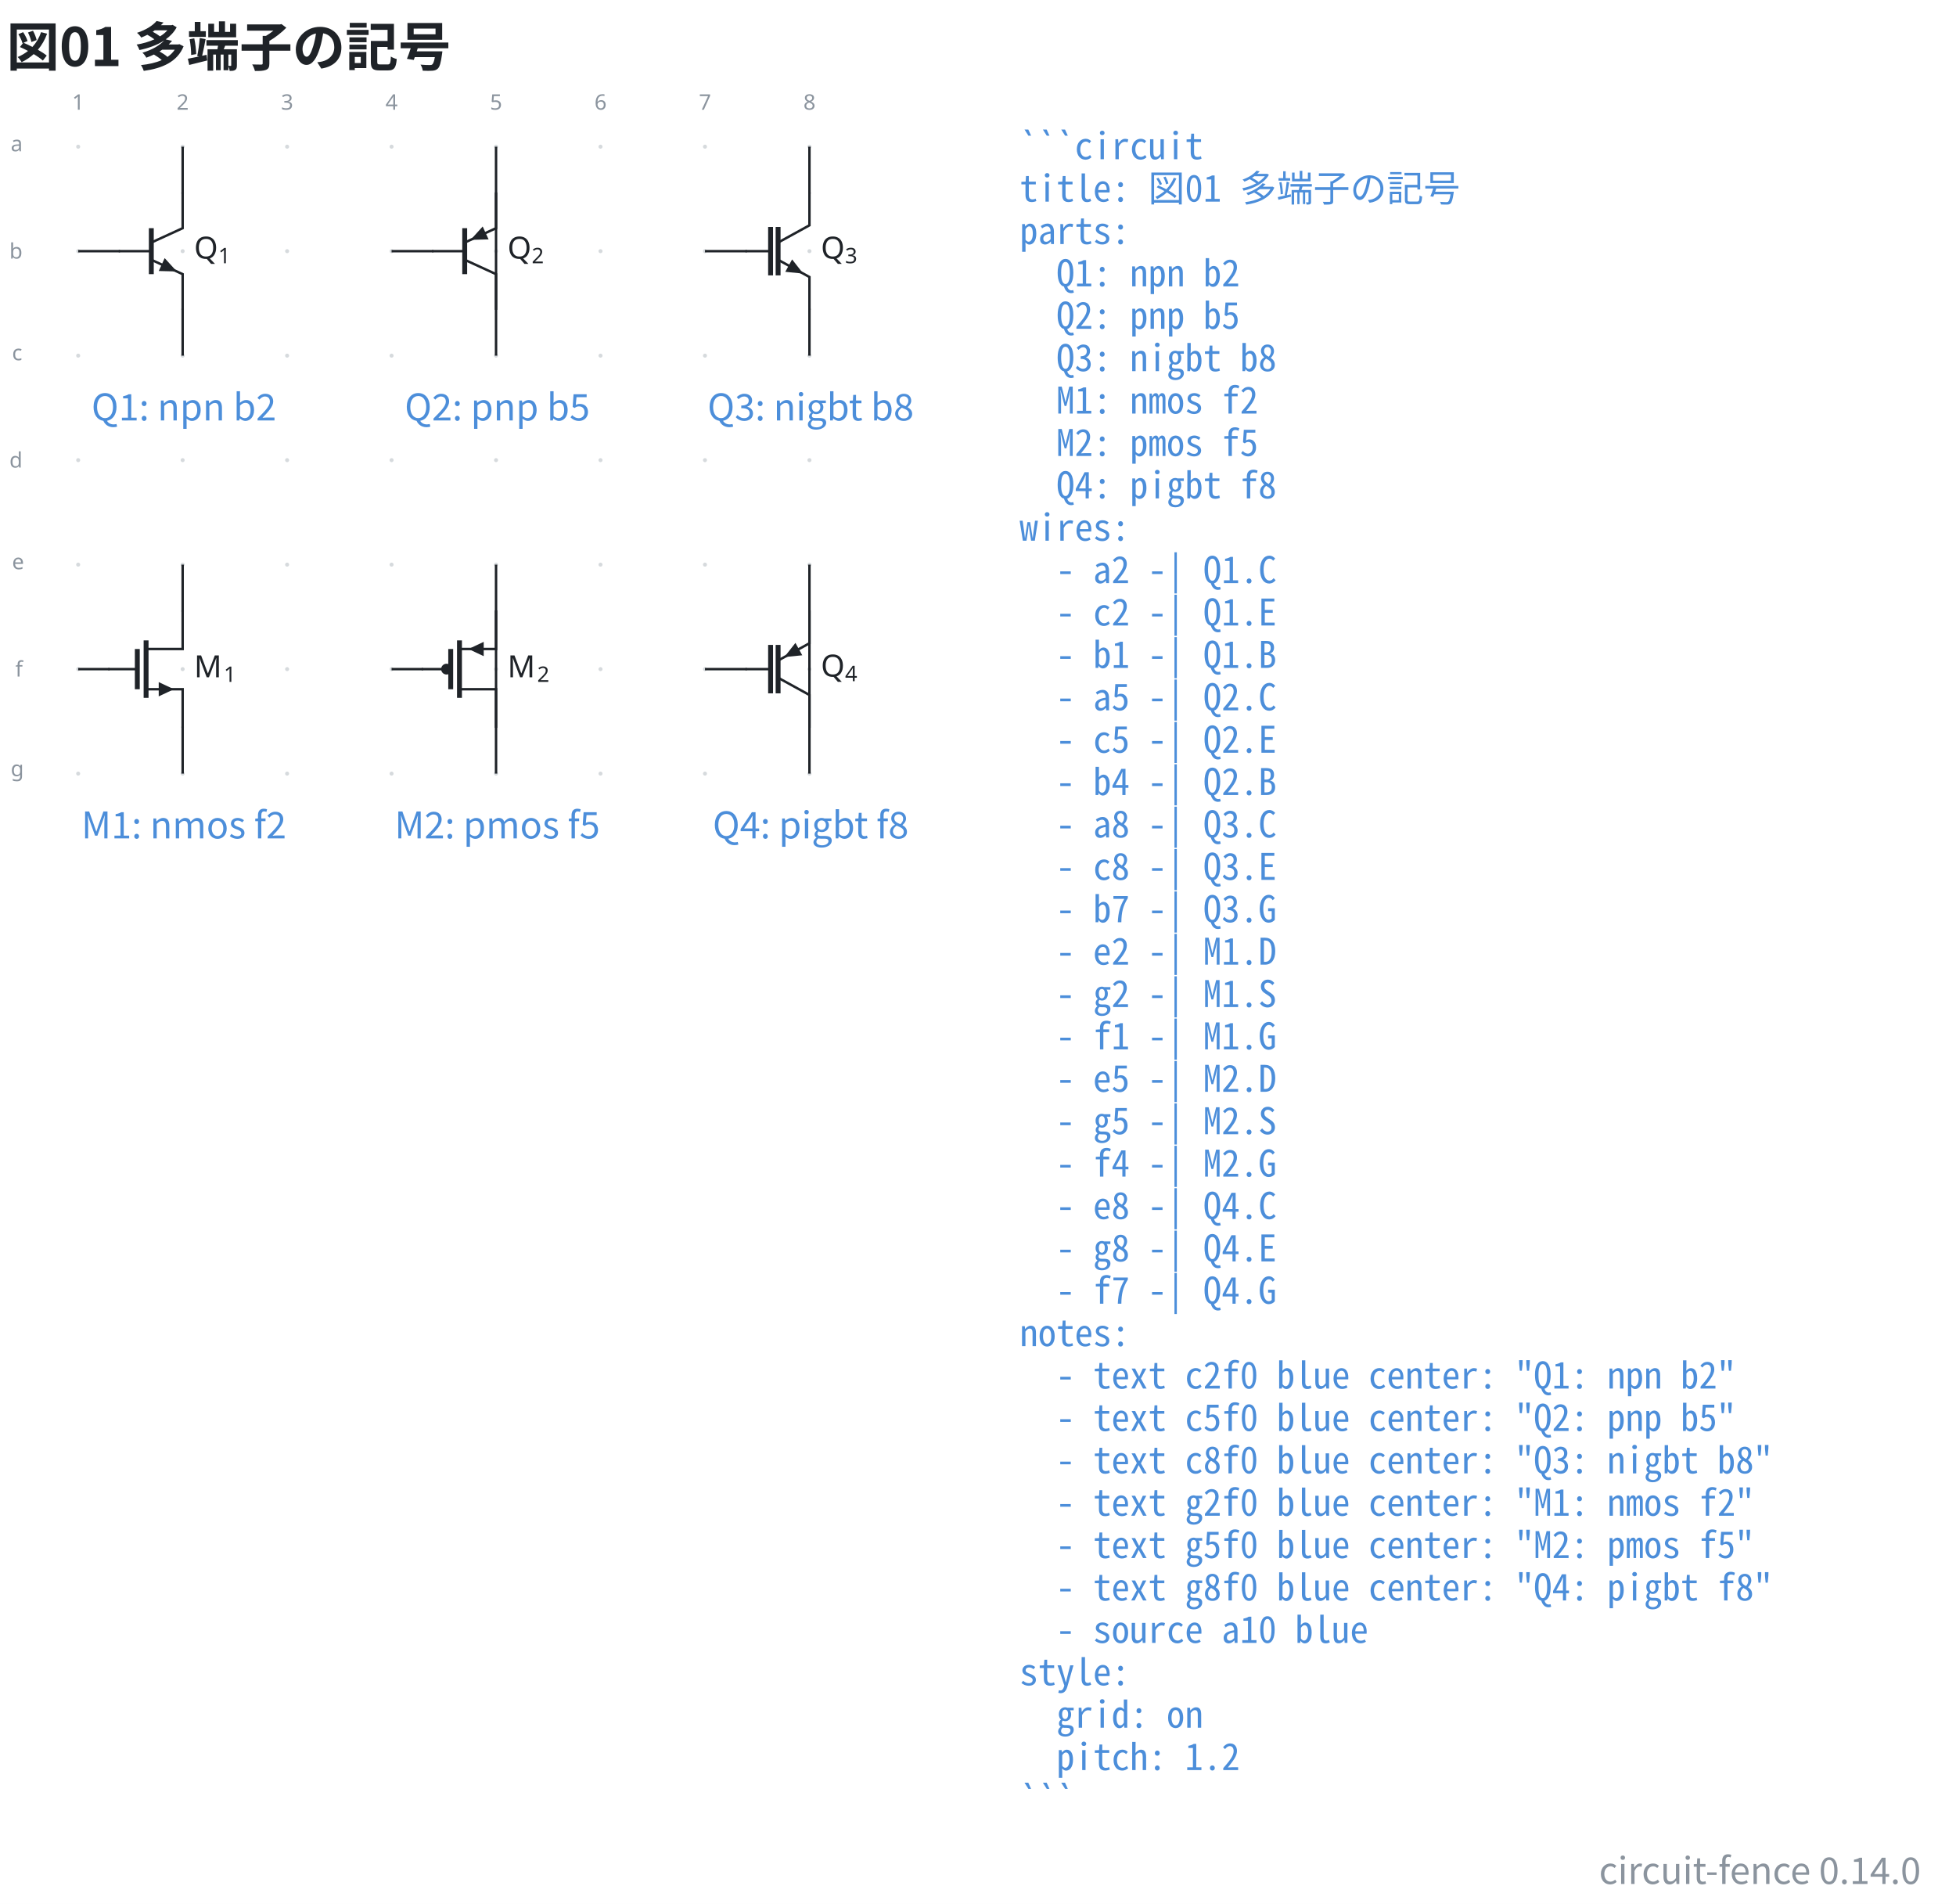
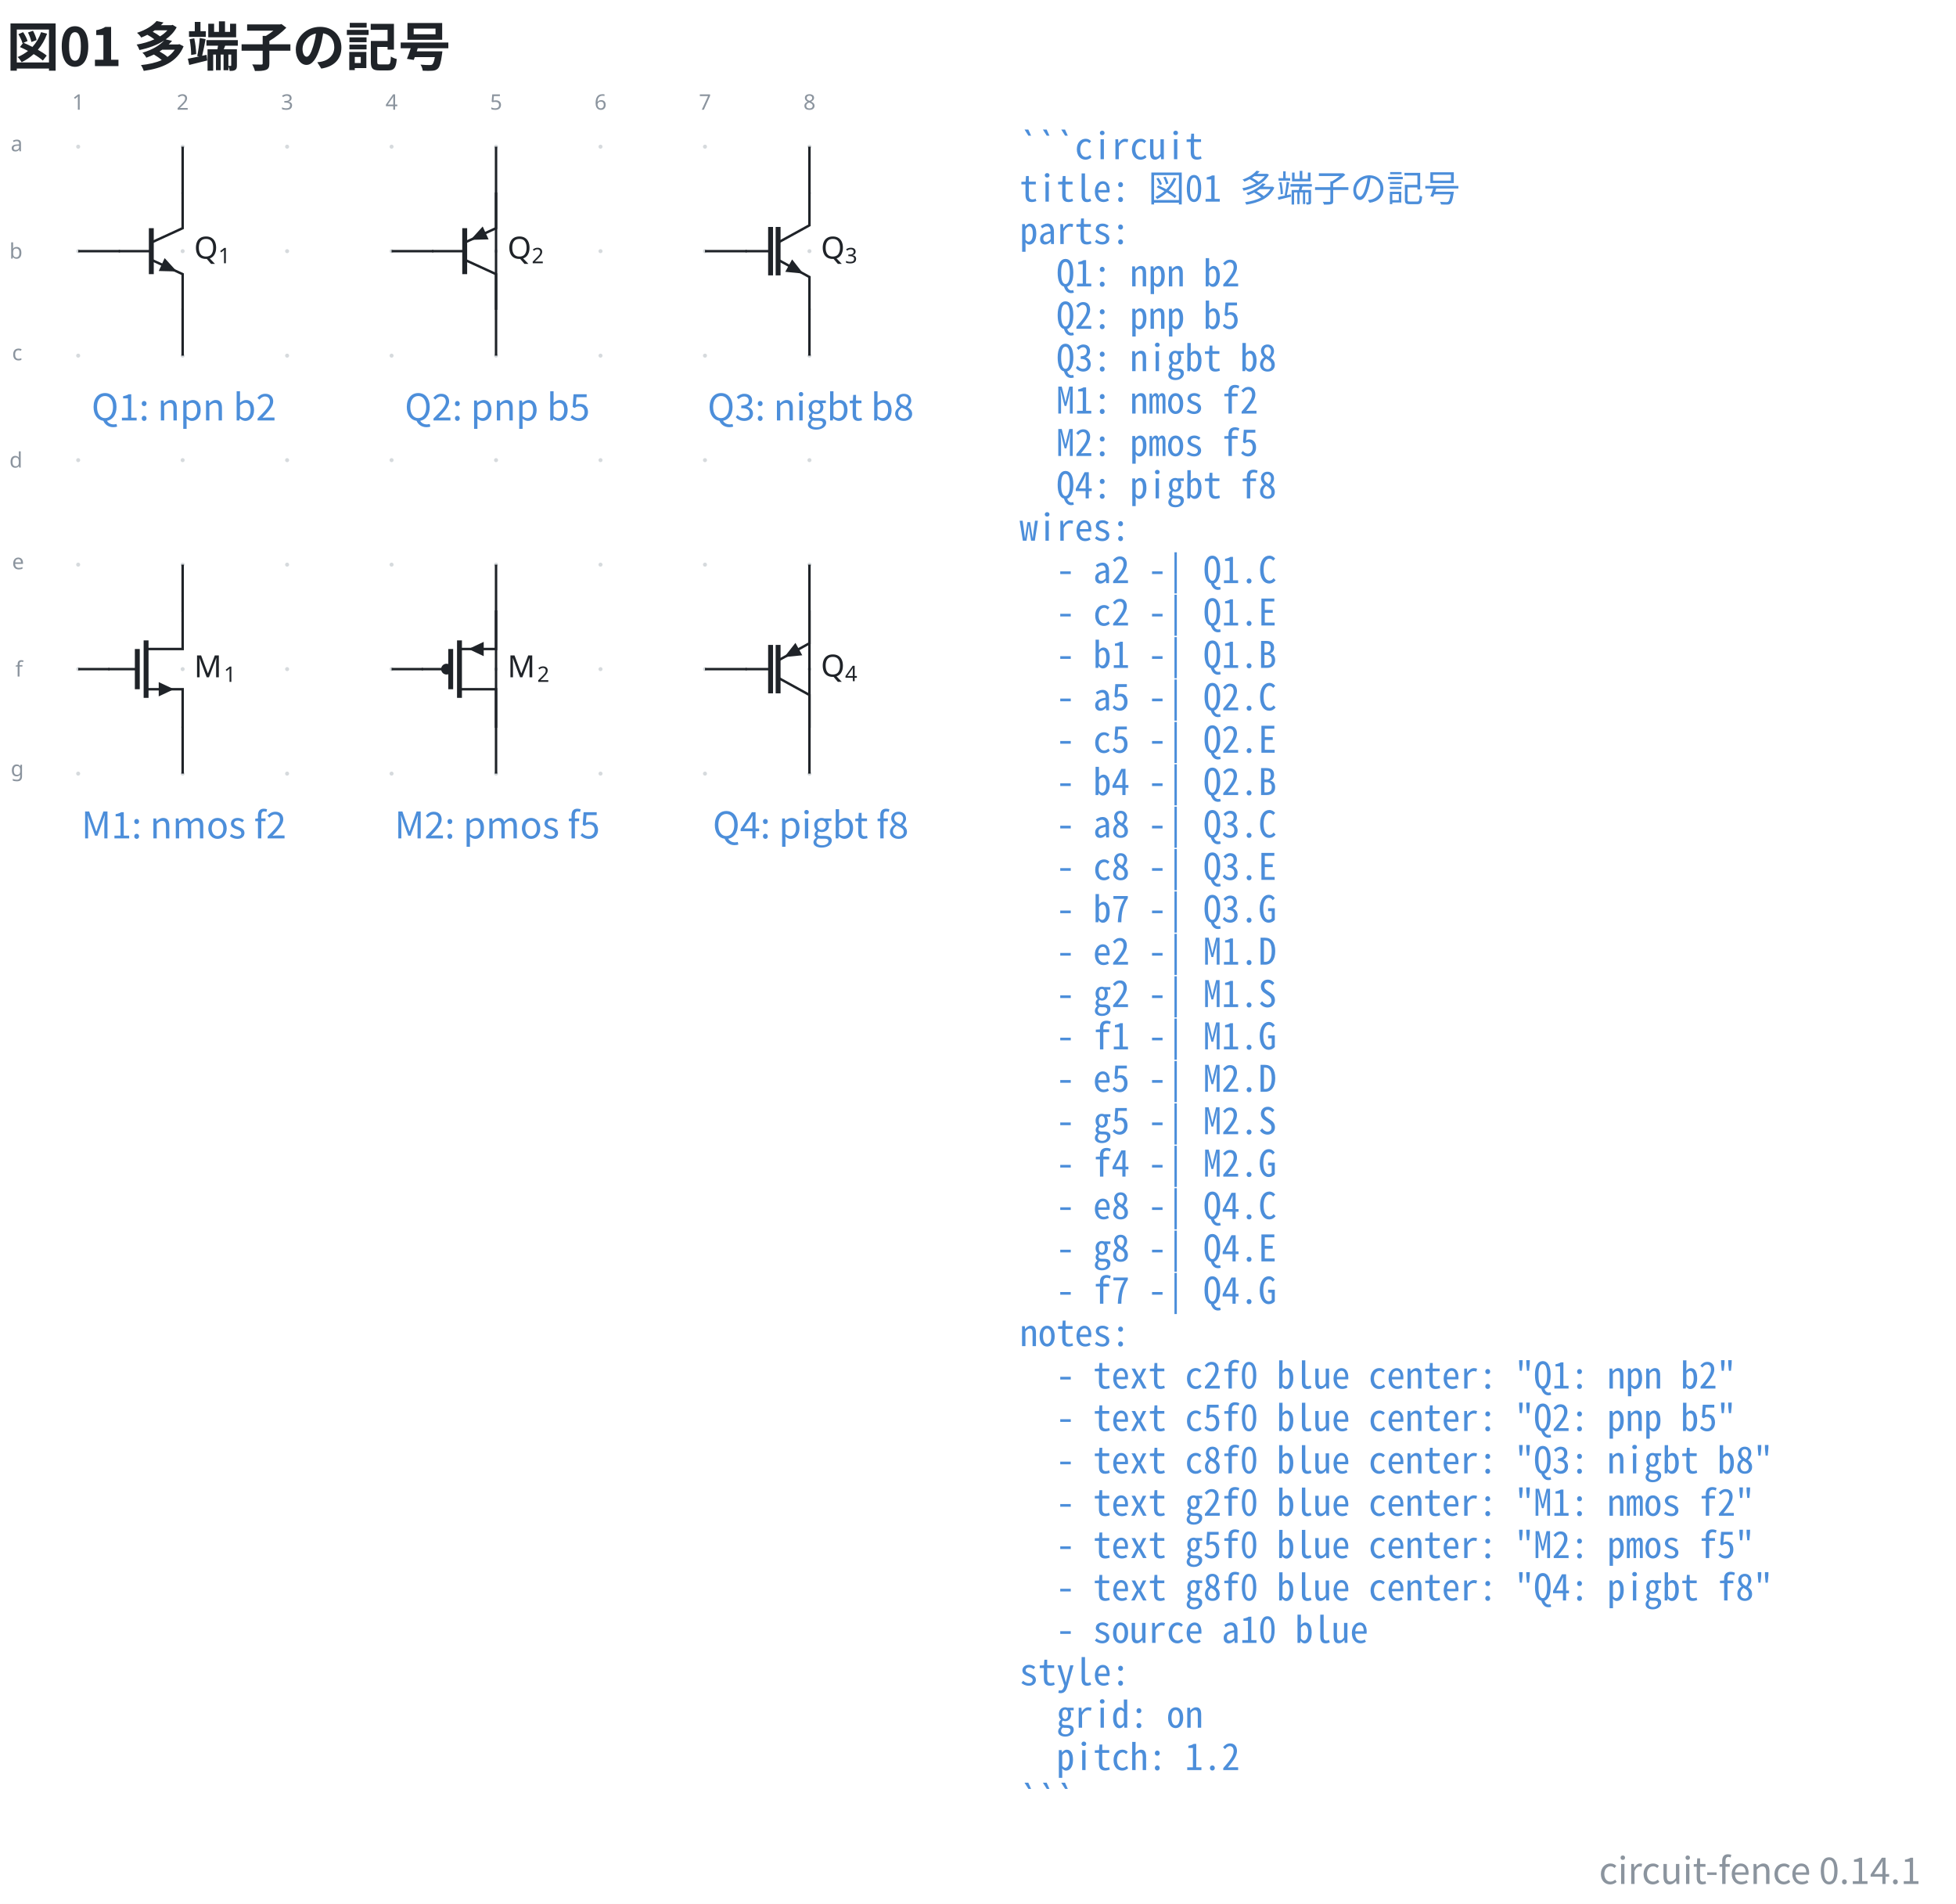
- <svg xmlns="http://www.w3.org/2000/svg" data-figure-paper="#ffffff" data-circuit-fence="0.14.0" fill="#1f2328" width="852.39" height="829.53" viewBox="-72 -72 639.292 622.147">
+ <svg xmlns="http://www.w3.org/2000/svg" data-figure-paper="#ffffff" data-circuit-fence="0.14.1" fill="#1f2328" width="852.39" height="829.53" viewBox="-72 -72 639.292 622.147">
  <rect x="-72" y="-72" width="639.292" height="622.147" fill="#ffffff" />
  <g stroke="#1f2328" stroke-miterlimit="10" stroke-width=".8">
    <path fill="#8b949e" fill-opacity=".35" stroke="none" stroke-opacity=".35" d="M-45.787-24.071a.66.66 0 1 0-1.32 0 .66.66 0 0 0 1.32 0M-45.787 10.072a.66.66 0 1 0-1.32 0 .66.66 0 0 0 1.32 0M-45.787 44.215a.66.66 0 1 0-1.32 0 .66.66 0 0 0 1.32 0M-45.787 78.359a.66.66 0 1 0-1.32 0 .66.66 0 0 0 1.32 0M-45.787 112.502a.66.66 0 1 0-1.32 0 .66.66 0 0 0 1.32 0M-45.787 146.645a.66.66 0 1 0-1.32 0 .66.66 0 0 0 1.32 0M-45.787 180.788a.66.66 0 1 0-1.32 0 .66.66 0 0 0 1.32 0M-11.644-24.071a.66.66 0 1 0-1.32 0 .66.66 0 0 0 1.32 0M-11.644 10.072a.66.66 0 1 0-1.32 0 .66.66 0 0 0 1.32 0M-11.644 44.215a.66.66 0 1 0-1.32 0 .66.66 0 0 0 1.32 0M-11.644 78.359a.66.66 0 1 0-1.32 0 .66.66 0 0 0 1.32 0M-11.644 112.502a.66.66 0 1 0-1.32 0 .66.66 0 0 0 1.32 0M-11.644 146.645a.66.66 0 1 0-1.32 0 .66.66 0 0 0 1.32 0M-11.644 180.788a.66.66 0 1 0-1.32 0 .66.66 0 0 0 1.32 0M22.5-24.071a.66.66 0 1 0-1.32 0 .66.66 0 0 0 1.32 0M22.5 10.072a.66.66 0 1 0-1.32 0 .66.66 0 0 0 1.32 0M22.5 44.215a.66.66 0 1 0-1.32 0 .66.66 0 0 0 1.32 0M22.5 78.359a.66.66 0 1 0-1.32 0 .66.66 0 0 0 1.32 0M22.5 112.502a.66.66 0 1 0-1.32 0 .66.66 0 0 0 1.32 0M22.5 146.645a.66.66 0 1 0-1.32 0 .66.66 0 0 0 1.32 0M22.5 180.788a.66.66 0 1 0-1.32 0 .66.66 0 0 0 1.32 0M56.643-24.071a.66.66 0 1 0-1.32 0 .66.66 0 0 0 1.32 0M56.643 10.072a.66.66 0 1 0-1.32 0 .66.66 0 0 0 1.32 0M56.643 44.215a.66.66 0 1 0-1.32 0 .66.66 0 0 0 1.32 0M56.643 78.359a.66.66 0 1 0-1.32 0 .66.66 0 0 0 1.32 0M56.643 112.502a.66.66 0 1 0-1.32 0 .66.66 0 0 0 1.32 0M56.643 146.645a.66.66 0 1 0-1.32 0 .66.66 0 0 0 1.32 0M56.643 180.788a.66.66 0 1 0-1.32 0 .66.66 0 0 0 1.32 0M90.786-24.071a.66.66 0 1 0-1.32 0 .66.66 0 0 0 1.32 0M90.786 10.072a.66.66 0 1 0-1.32 0 .66.66 0 0 0 1.32 0M90.786 44.215a.66.66 0 1 0-1.32 0 .66.66 0 0 0 1.32 0M90.786 78.359a.66.66 0 1 0-1.32 0 .66.66 0 0 0 1.32 0M90.786 112.502a.66.66 0 1 0-1.32 0 .66.66 0 0 0 1.32 0M90.786 146.645a.66.66 0 1 0-1.32 0 .66.66 0 0 0 1.32 0M90.786 180.788a.66.66 0 1 0-1.32 0 .66.66 0 0 0 1.32 0M124.93-24.071a.66.66 0 1 0-1.32 0 .66.66 0 0 0 1.32 0M124.93 10.072a.66.66 0 1 0-1.32 0 .66.66 0 0 0 1.32 0M124.93 44.215a.66.66 0 1 0-1.32 0 .66.66 0 0 0 1.32 0M124.93 78.359a.66.66 0 1 0-1.32 0 .66.66 0 0 0 1.32 0M124.93 112.502a.66.66 0 1 0-1.32 0 .66.66 0 0 0 1.32 0M124.93 146.645a.66.66 0 1 0-1.32 0 .66.66 0 0 0 1.32 0M124.93 180.788a.66.66 0 1 0-1.32 0 .66.66 0 0 0 1.32 0M159.072-24.071a.66.66 0 1 0-1.32 0 .66.66 0 0 0 1.32 0M159.072 10.072a.66.66 0 1 0-1.32 0 .66.66 0 0 0 1.32 0M159.072 44.215a.66.66 0 1 0-1.32 0 .66.66 0 0 0 1.32 0M159.072 78.359a.66.66 0 1 0-1.32 0 .66.66 0 0 0 1.32 0M159.072 112.502a.66.66 0 1 0-1.32 0 .66.66 0 0 0 1.32 0M159.072 146.645a.66.66 0 1 0-1.32 0 .66.66 0 0 0 1.32 0M159.072 180.788a.66.66 0 1 0-1.32 0 .66.66 0 0 0 1.32 0M193.216-24.071a.66.66 0 1 0-1.32 0 .66.66 0 0 0 1.32 0M193.216 10.072a.66.66 0 1 0-1.32 0 .66.66 0 0 0 1.32 0M193.216 44.215a.66.66 0 1 0-1.32 0 .66.66 0 0 0 1.32 0M193.216 78.359a.66.66 0 1 0-1.32 0 .66.66 0 0 0 1.32 0M193.216 112.502a.66.66 0 1 0-1.32 0 .66.66 0 0 0 1.32 0M193.216 146.645a.66.66 0 1 0-1.32 0 .66.66 0 0 0 1.32 0M193.216 180.788a.66.66 0 1 0-1.32 0 .66.66 0 0 0 1.32 0m-.66 0" />
    <g fill="#8b949e" stroke="#8b949e">
      <text x="-46.447" y="-24.071" fill="#8b949e" stroke="none" font-family="cmr7" font-size="7" transform="translate(-1.993 -12.085)">1</text>
    </g>
    <g fill="#8b949e" stroke="#8b949e">
      <text x="-46.447" y="-24.071" fill="#8b949e" stroke="none" font-family="cmr7" font-size="7" transform="translate(32.15 -12.085)">2</text>
    </g>
    <g fill="#8b949e" stroke="#8b949e">
      <text x="-46.447" y="-24.071" fill="#8b949e" stroke="none" font-family="cmr7" font-size="7" transform="translate(66.293 -12.085)">3</text>
    </g>
    <g fill="#8b949e" stroke="#8b949e">
      <text x="-46.447" y="-24.071" fill="#8b949e" stroke="none" font-family="cmr7" font-size="7" transform="translate(100.437 -12.085)">4</text>
    </g>
    <g fill="#8b949e" stroke="#8b949e">
      <text x="-46.447" y="-24.071" fill="#8b949e" stroke="none" font-family="cmr7" font-size="7" transform="translate(134.58 -12.085)">5</text>
    </g>
    <g fill="#8b949e" stroke="#8b949e">
      <text x="-46.447" y="-24.071" fill="#8b949e" stroke="none" font-family="cmr7" font-size="7" transform="translate(168.723 -12.085)">6</text>
    </g>
    <g fill="#8b949e" stroke="#8b949e">
      <text x="-46.447" y="-24.071" fill="#8b949e" stroke="none" font-family="cmr7" font-size="7" transform="translate(202.867 -12.085)">7</text>
    </g>
    <g fill="#8b949e" stroke="#8b949e">
      <text x="-46.447" y="-24.071" fill="#8b949e" stroke="none" font-family="cmr7" font-size="7" transform="translate(237.01 -12.085)">8</text>
    </g>
    <g fill="#8b949e" stroke="#8b949e">
      <text x="-46.447" y="-24.071" fill="#8b949e" stroke="none" font-family="cmr7" font-size="7" transform="translate(-22.06 1.507)">a</text>
    </g>
    <g fill="#8b949e" stroke="#8b949e">
      <text x="-46.447" y="-24.071" fill="#8b949e" stroke="none" font-family="cmr7" font-size="7" transform="translate(-22.49 36.574)">b</text>
    </g>
    <g fill="#8b949e" stroke="#8b949e">
      <text x="-46.447" y="-24.071" fill="#8b949e" stroke="none" font-family="cmr7" font-size="7" transform="translate(-21.629 69.793)">c</text>
    </g>
    <g fill="#8b949e" stroke="#8b949e">
      <text x="-46.447" y="-24.071" fill="#8b949e" stroke="none" font-family="cmr7" font-size="7" transform="translate(-22.49 104.86)">d</text>
    </g>
    <g fill="#8b949e" stroke="#8b949e">
      <text x="-46.447" y="-24.071" fill="#8b949e" stroke="none" font-family="cmr7" font-size="7" transform="translate(-21.629 138.08)">e</text>
    </g>
    <g fill="#8b949e" stroke="#8b949e">
      <text x="-46.447" y="-24.071" fill="#8b949e" stroke="none" font-family="cmr7" font-size="7" transform="translate(-20.552 173.147)">f</text>
    </g>
    <g fill="#8b949e" stroke="#8b949e">
      <text x="-46.447" y="-24.071" fill="#8b949e" stroke="none" font-family="cmr7" font-size="7" transform="translate(-22.06 205.686)">g</text>
    </g>
    <path fill="none" d="M-12.304-9.107V2.561l-10.243 4.694" />
    <path fill="none" stroke-width="1.6" d="M-22.547 2.56v15.023" />
    <path fill="none" d="m-22.547 12.889 10.243 4.694v11.668" />
    <path stroke="none" d="m-19.147 14.447.964-2.104 3.965 4.363-5.893-.155Z" />
    <path fill="none" d="M-22.547 10.072H-33.19" />
    <g stroke="none">
      <text x="-46.447" y="-24.071" font-family="cmmi10" font-size="10" transform="translate(37.876 36.588)">Q</text>
      <text x="-38.542" y="-22.571" font-family="cmr7" font-size="7" transform="translate(37.876 36.588)">1</text>
    </g>
    <path fill="none" d="M90.126-9.107V2.561L79.883 7.255" />
    <path fill="none" stroke-width="1.6" d="M79.883 2.56v15.023" />
    <path fill="none" d="m79.883 12.889 10.243 4.694v11.668" />
    <path stroke="none" d="m86.726 4.119.964 2.104-5.893.155 3.965-4.363Z" />
    <path fill="none" d="M79.883 10.072H69.24" />
    <g stroke="none">
      <text x="-46.447" y="-24.071" font-family="cmmi10" font-size="10" transform="translate(140.306 36.588)">Q</text>
      <text x="-38.542" y="-22.571" font-family="cmr7" font-size="7" transform="translate(140.306 36.588)">2</text>
    </g>
    <path fill="none" d="M192.556-9.107V1.622l-10.243 5.633" />
    <path fill="none" stroke-width="1.6" d="M179.854 2.16v15.823m2.459-15.822v15.822" />
    <path fill="none" d="m182.313 12.889 10.243 5.633v10.729" />
    <path stroke="none" d="m185.775 14.793 1.115-2.028 3.636 4.64-5.867-.584Z" />
    <path fill="none" d="M179.854 10.072h-8.185" />
    <g stroke="none">
      <text x="-46.447" y="-24.071" font-family="cmmi10" font-size="10" transform="translate(242.736 36.588)">Q</text>
      <text x="-38.542" y="-22.571" font-family="cmr7" font-size="7" transform="translate(242.736 36.588)">3</text>
    </g>
    <path fill="none" d="M-12.304 127.466v12.606h-11.95m0 13.146h11.95v12.606" />
    <path fill="none" stroke-width="1.6" d="M-24.254 137.256v18.779m-2.868-15.963v13.146" />
    <path d="M-19.725 153.218v1.707l3.628-1.707-3.628-1.707v1.707" />
    <path fill="none" d="M-27.122 146.645h-9.482" />
    <g stroke="none">
      <text x="-46.447" y="-24.071" font-family="cmmi10" font-size="10" transform="translate(37.876 173.383)">M</text>
      <text x="-36.746" y="-22.571" font-family="cmr7" font-size="7" transform="translate(37.876 173.383)">1</text>
    </g>
    <path fill="none" d="M90.126 127.466v12.606h-11.95" />
    <path d="M85.693 140.072v-1.707l-3.628 1.707 3.628 1.708v-1.708" />
    <path fill="none" stroke-width="1.6" d="M78.176 137.256v18.779m-2.868-15.963v13.146" />
    <path fill="none" d="M78.176 153.218h11.95v12.606M75.308 146.645h-9.482" />
    <path d="M75.308 146.645a1.365 1.365 0 1 0-2.73 0 1.365 1.365 0 0 0 2.73 0Zm-1.365 0" />
    <g stroke="none">
      <text x="-46.447" y="-24.071" font-family="cmmi10" font-size="10" transform="translate(140.306 173.383)">M</text>
      <text x="-36.746" y="-22.571" font-family="cmr7" font-size="7" transform="translate(140.306 173.383)">2</text>
    </g>
    <path fill="none" d="M192.556 127.466v10.729l-10.243 5.633" />
    <path fill="none" stroke-width="1.6" d="M179.854 138.734v15.823m2.459-15.823v15.823" />
    <path fill="none" d="m182.313 149.462 10.243 5.634v10.728" />
    <path stroke="none" d="m189.093 140.099 1.116 2.028-5.866.585 3.635-4.64Z" />
    <path fill="none" d="M179.854 146.645h-8.185" />
    <g stroke="none">
      <text x="-46.447" y="-24.071" font-family="cmmi10" font-size="10" transform="translate(242.736 173.16)">Q</text>
      <text x="-38.542" y="-22.571" font-family="cmr7" font-size="7" transform="translate(242.736 173.16)">4</text>
    </g>
    <path fill="none" d="M-12.304-24.071v15.364M-12.304 44.215V28.851M-46.447 10.072h13.657M90.126-24.071V28.85M90.126 44.215V-8.707M55.983 10.072H69.64M192.556-24.071v15.364M192.556 44.215V28.851M158.412 10.072h13.657M-12.304 112.502v15.364M-12.304 180.788v-15.364M-46.447 146.645h10.243M90.126 112.502v52.922M90.126 180.788v-52.922M55.983 146.645h10.243M192.556 112.502v52.922M192.556 180.788v-52.922M158.412 146.645h13.657" />
    <g>
      <text x="-46.447" y="-24.071" fill="#4c8eda" stroke="none" font-family="'Noto Sans CJK JP','Noto Sans JP','Hiragino Sans','Yu Gothic',sans-serif" font-size="12" transform="translate(34.543 89.458)" text-anchor="middle">Q1: npn b2</text>
    </g>
    <g>
      <text x="-46.447" y="-24.071" fill="#4c8eda" stroke="none" font-family="'Noto Sans CJK JP','Noto Sans JP','Hiragino Sans','Yu Gothic',sans-serif" font-size="12" transform="translate(136.973 89.458)" text-anchor="middle">Q2: pnp b5</text>
    </g>
    <g>
      <text x="-46.447" y="-24.071" fill="#4c8eda" stroke="none" font-family="'Noto Sans CJK JP','Noto Sans JP','Hiragino Sans','Yu Gothic',sans-serif" font-size="12" transform="translate(239.403 89.458)" text-anchor="middle">Q3: nigbt b8</text>
    </g>
    <g>
      <text x="-46.447" y="-24.071" fill="#4c8eda" stroke="none" font-family="'Noto Sans CJK JP','Noto Sans JP','Hiragino Sans','Yu Gothic',sans-serif" font-size="12" transform="translate(34.543 226.031)" text-anchor="middle">M1: nmos f2</text>
    </g>
    <g>
      <text x="-46.447" y="-24.071" fill="#4c8eda" stroke="none" font-family="'Noto Sans CJK JP','Noto Sans JP','Hiragino Sans','Yu Gothic',sans-serif" font-size="12" transform="translate(136.973 226.031)" text-anchor="middle">M2: pmos f5</text>
    </g>
    <g>
      <text x="-46.447" y="-24.071" fill="#4c8eda" stroke="none" font-family="'Noto Sans CJK JP','Noto Sans JP','Hiragino Sans','Yu Gothic',sans-serif" font-size="12" transform="translate(239.403 226.031)" text-anchor="middle">Q4: pigbt f8</text>
    </g>
    <g>
      <text x="-46.447" y="-24.071" fill="#4c8eda" stroke="none" font-family="'Noto Sans Mono CJK JP',ui-monospace,'SFMono-Regular',Consolas,'Liberation Mono',monospace" font-size="12" transform="translate(307.69 4.1)" xml:space="preserve">```circuit</text>
    </g>
    <g>
      <text x="-46.447" y="-24.071" fill="#4c8eda" stroke="none" font-family="'Noto Sans Mono CJK JP',ui-monospace,'SFMono-Regular',Consolas,'Liberation Mono',monospace" font-size="12" transform="translate(307.69 17.956)" xml:space="preserve">title: 図01 多端子の記号</text>
    </g>
    <g>
      <text x="-46.447" y="-24.071" fill="#4c8eda" stroke="none" font-family="'Noto Sans Mono CJK JP',ui-monospace,'SFMono-Regular',Consolas,'Liberation Mono',monospace" font-size="12" transform="translate(307.69 31.813)" xml:space="preserve">parts:</text>
    </g>
    <g>
      <text x="-46.447" y="-24.071" fill="#4c8eda" stroke="none" font-family="'Noto Sans Mono CJK JP',ui-monospace,'SFMono-Regular',Consolas,'Liberation Mono',monospace" font-size="12" transform="translate(307.69 45.641)" xml:space="preserve">  Q1: npn b2</text>
    </g>
    <g>
      <text x="-46.447" y="-24.071" fill="#4c8eda" stroke="none" font-family="'Noto Sans Mono CJK JP',ui-monospace,'SFMono-Regular',Consolas,'Liberation Mono',monospace" font-size="12" transform="translate(307.69 59.498)" xml:space="preserve">  Q2: pnp b5</text>
    </g>
    <g>
      <text x="-46.447" y="-24.071" fill="#4c8eda" stroke="none" font-family="'Noto Sans Mono CJK JP',ui-monospace,'SFMono-Regular',Consolas,'Liberation Mono',monospace" font-size="12" transform="translate(307.69 73.354)" xml:space="preserve">  Q3: nigbt b8</text>
    </g>
    <g>
      <text x="-46.447" y="-24.071" fill="#4c8eda" stroke="none" font-family="'Noto Sans Mono CJK JP',ui-monospace,'SFMono-Regular',Consolas,'Liberation Mono',monospace" font-size="12" transform="translate(307.69 87.21)" xml:space="preserve">  M1: nmos f2</text>
    </g>
    <g>
      <text x="-46.447" y="-24.071" fill="#4c8eda" stroke="none" font-family="'Noto Sans Mono CJK JP',ui-monospace,'SFMono-Regular',Consolas,'Liberation Mono',monospace" font-size="12" transform="translate(307.69 101.067)" xml:space="preserve">  M2: pmos f5</text>
    </g>
    <g>
      <text x="-46.447" y="-24.071" fill="#4c8eda" stroke="none" font-family="'Noto Sans Mono CJK JP',ui-monospace,'SFMono-Regular',Consolas,'Liberation Mono',monospace" font-size="12" transform="translate(307.69 114.924)" xml:space="preserve">  Q4: pigbt f8</text>
    </g>
    <g>
      <text x="-46.447" y="-24.071" fill="#4c8eda" stroke="none" font-family="'Noto Sans Mono CJK JP',ui-monospace,'SFMono-Regular',Consolas,'Liberation Mono',monospace" font-size="12" transform="translate(307.69 128.751)" xml:space="preserve">wires:</text>
    </g>
    <g>
      <text x="-46.447" y="-24.071" fill="#4c8eda" stroke="none" font-family="'Noto Sans Mono CJK JP',ui-monospace,'SFMono-Regular',Consolas,'Liberation Mono',monospace" font-size="12" transform="translate(307.69 142.608)" xml:space="preserve">  - a2 -| Q1.C</text>
    </g>
    <g>
      <text x="-46.447" y="-24.071" fill="#4c8eda" stroke="none" font-family="'Noto Sans Mono CJK JP',ui-monospace,'SFMono-Regular',Consolas,'Liberation Mono',monospace" font-size="12" transform="translate(307.69 156.464)" xml:space="preserve">  - c2 -| Q1.E</text>
    </g>
    <g>
      <text x="-46.447" y="-24.071" fill="#4c8eda" stroke="none" font-family="'Noto Sans Mono CJK JP',ui-monospace,'SFMono-Regular',Consolas,'Liberation Mono',monospace" font-size="12" transform="translate(307.69 170.32)" xml:space="preserve">  - b1 -| Q1.B</text>
    </g>
    <g>
      <text x="-46.447" y="-24.071" fill="#4c8eda" stroke="none" font-family="'Noto Sans Mono CJK JP',ui-monospace,'SFMono-Regular',Consolas,'Liberation Mono',monospace" font-size="12" transform="translate(307.69 184.177)" xml:space="preserve">  - a5 -| Q2.C</text>
    </g>
    <g>
      <text x="-46.447" y="-24.071" fill="#4c8eda" stroke="none" font-family="'Noto Sans Mono CJK JP',ui-monospace,'SFMono-Regular',Consolas,'Liberation Mono',monospace" font-size="12" transform="translate(307.69 198.034)" xml:space="preserve">  - c5 -| Q2.E</text>
    </g>
    <g>
      <text x="-46.447" y="-24.071" fill="#4c8eda" stroke="none" font-family="'Noto Sans Mono CJK JP',ui-monospace,'SFMono-Regular',Consolas,'Liberation Mono',monospace" font-size="12" transform="translate(307.69 211.862)" xml:space="preserve">  - b4 -| Q2.B</text>
    </g>
    <g>
      <text x="-46.447" y="-24.071" fill="#4c8eda" stroke="none" font-family="'Noto Sans Mono CJK JP',ui-monospace,'SFMono-Regular',Consolas,'Liberation Mono',monospace" font-size="12" transform="translate(307.69 225.718)" xml:space="preserve">  - a8 -| Q3.C</text>
    </g>
    <g>
      <text x="-46.447" y="-24.071" fill="#4c8eda" stroke="none" font-family="'Noto Sans Mono CJK JP',ui-monospace,'SFMono-Regular',Consolas,'Liberation Mono',monospace" font-size="12" transform="translate(307.69 239.575)" xml:space="preserve">  - c8 -| Q3.E</text>
    </g>
    <g>
      <text x="-46.447" y="-24.071" fill="#4c8eda" stroke="none" font-family="'Noto Sans Mono CJK JP',ui-monospace,'SFMono-Regular',Consolas,'Liberation Mono',monospace" font-size="12" transform="translate(307.69 253.431)" xml:space="preserve">  - b7 -| Q3.G</text>
    </g>
    <g>
      <text x="-46.447" y="-24.071" fill="#4c8eda" stroke="none" font-family="'Noto Sans Mono CJK JP',ui-monospace,'SFMono-Regular',Consolas,'Liberation Mono',monospace" font-size="12" transform="translate(307.69 267.288)" xml:space="preserve">  - e2 -| M1.D</text>
    </g>
    <g>
      <text x="-46.447" y="-24.071" fill="#4c8eda" stroke="none" font-family="'Noto Sans Mono CJK JP',ui-monospace,'SFMono-Regular',Consolas,'Liberation Mono',monospace" font-size="12" transform="translate(307.69 281.144)" xml:space="preserve">  - g2 -| M1.S</text>
    </g>
    <g>
      <text x="-46.447" y="-24.071" fill="#4c8eda" stroke="none" font-family="'Noto Sans Mono CJK JP',ui-monospace,'SFMono-Regular',Consolas,'Liberation Mono',monospace" font-size="12" transform="translate(307.69 294.973)" xml:space="preserve">  - f1 -| M1.G</text>
    </g>
    <g>
      <text x="-46.447" y="-24.071" fill="#4c8eda" stroke="none" font-family="'Noto Sans Mono CJK JP',ui-monospace,'SFMono-Regular',Consolas,'Liberation Mono',monospace" font-size="12" transform="translate(307.69 308.83)" xml:space="preserve">  - e5 -| M2.D</text>
    </g>
    <g>
      <text x="-46.447" y="-24.071" fill="#4c8eda" stroke="none" font-family="'Noto Sans Mono CJK JP',ui-monospace,'SFMono-Regular',Consolas,'Liberation Mono',monospace" font-size="12" transform="translate(307.69 322.686)" xml:space="preserve">  - g5 -| M2.S</text>
    </g>
    <g>
      <text x="-46.447" y="-24.071" fill="#4c8eda" stroke="none" font-family="'Noto Sans Mono CJK JP',ui-monospace,'SFMono-Regular',Consolas,'Liberation Mono',monospace" font-size="12" transform="translate(307.69 336.542)" xml:space="preserve">  - f4 -| M2.G</text>
    </g>
    <g>
      <text x="-46.447" y="-24.071" fill="#4c8eda" stroke="none" font-family="'Noto Sans Mono CJK JP',ui-monospace,'SFMono-Regular',Consolas,'Liberation Mono',monospace" font-size="12" transform="translate(307.69 350.398)" xml:space="preserve">  - e8 -| Q4.C</text>
    </g>
    <g>
      <text x="-46.447" y="-24.071" fill="#4c8eda" stroke="none" font-family="'Noto Sans Mono CJK JP',ui-monospace,'SFMono-Regular',Consolas,'Liberation Mono',monospace" font-size="12" transform="translate(307.69 364.255)" xml:space="preserve">  - g8 -| Q4.E</text>
    </g>
    <g>
      <text x="-46.447" y="-24.071" fill="#4c8eda" stroke="none" font-family="'Noto Sans Mono CJK JP',ui-monospace,'SFMono-Regular',Consolas,'Liberation Mono',monospace" font-size="12" transform="translate(307.69 378.083)" xml:space="preserve">  - f7 -| Q4.G</text>
    </g>
    <g>
      <text x="-46.447" y="-24.071" fill="#4c8eda" stroke="none" font-family="'Noto Sans Mono CJK JP',ui-monospace,'SFMono-Regular',Consolas,'Liberation Mono',monospace" font-size="12" transform="translate(307.69 391.94)" xml:space="preserve">notes:</text>
    </g>
    <g>
      <text x="-46.447" y="-24.071" fill="#4c8eda" stroke="none" font-family="'Noto Sans Mono CJK JP',ui-monospace,'SFMono-Regular',Consolas,'Liberation Mono',monospace" font-size="12" transform="translate(307.69 405.796)" xml:space="preserve">  - text c2f0 blue center: "Q1: npn b2"</text>
    </g>
    <g>
      <text x="-46.447" y="-24.071" fill="#4c8eda" stroke="none" font-family="'Noto Sans Mono CJK JP',ui-monospace,'SFMono-Regular',Consolas,'Liberation Mono',monospace" font-size="12" transform="translate(307.69 419.652)" xml:space="preserve">  - text c5f0 blue center: "Q2: pnp b5"</text>
    </g>
    <g>
      <text x="-46.447" y="-24.071" fill="#4c8eda" stroke="none" font-family="'Noto Sans Mono CJK JP',ui-monospace,'SFMono-Regular',Consolas,'Liberation Mono',monospace" font-size="12" transform="translate(307.69 433.509)" xml:space="preserve">  - text c8f0 blue center: "Q3: nigbt b8"</text>
    </g>
    <g>
      <text x="-46.447" y="-24.071" fill="#4c8eda" stroke="none" font-family="'Noto Sans Mono CJK JP',ui-monospace,'SFMono-Regular',Consolas,'Liberation Mono',monospace" font-size="12" transform="translate(307.69 447.365)" xml:space="preserve">  - text g2f0 blue center: "M1: nmos f2"</text>
    </g>
    <g>
      <text x="-46.447" y="-24.071" fill="#4c8eda" stroke="none" font-family="'Noto Sans Mono CJK JP',ui-monospace,'SFMono-Regular',Consolas,'Liberation Mono',monospace" font-size="12" transform="translate(307.69 461.193)" xml:space="preserve">  - text g5f0 blue center: "M2: pmos f5"</text>
    </g>
    <g>
      <text x="-46.447" y="-24.071" fill="#4c8eda" stroke="none" font-family="'Noto Sans Mono CJK JP',ui-monospace,'SFMono-Regular',Consolas,'Liberation Mono',monospace" font-size="12" transform="translate(307.69 475.05)" xml:space="preserve">  - text g8f0 blue center: "Q4: pigbt f8"</text>
    </g>
    <g>
      <text x="-46.447" y="-24.071" fill="#4c8eda" stroke="none" font-family="'Noto Sans Mono CJK JP',ui-monospace,'SFMono-Regular',Consolas,'Liberation Mono',monospace" font-size="12" transform="translate(307.69 488.906)" xml:space="preserve">  - source a10 blue</text>
    </g>
    <g>
      <text x="-46.447" y="-24.071" fill="#4c8eda" stroke="none" font-family="'Noto Sans Mono CJK JP',ui-monospace,'SFMono-Regular',Consolas,'Liberation Mono',monospace" font-size="12" transform="translate(307.69 502.763)" xml:space="preserve">style:</text>
    </g>
    <g>
      <text x="-46.447" y="-24.071" fill="#4c8eda" stroke="none" font-family="'Noto Sans Mono CJK JP',ui-monospace,'SFMono-Regular',Consolas,'Liberation Mono',monospace" font-size="12" transform="translate(307.69 516.62)" xml:space="preserve">  grid: on</text>
    </g>
    <g>
      <text x="-46.447" y="-24.071" fill="#4c8eda" stroke="none" font-family="'Noto Sans Mono CJK JP',ui-monospace,'SFMono-Regular',Consolas,'Liberation Mono',monospace" font-size="12" transform="translate(307.69 530.476)" xml:space="preserve">  pitch: 1.2</text>
    </g>
    <g>
      <text x="-46.447" y="-24.071" fill="#4c8eda" stroke="none" font-family="'Noto Sans Mono CJK JP',ui-monospace,'SFMono-Regular',Consolas,'Liberation Mono',monospace" font-size="12" transform="translate(307.69 544.304)" xml:space="preserve">```</text>
    </g>
    <g>
      <text x="-46.447" y="-24.071" fill="#1f2328" stroke="none" font-family="'Noto Sans CJK JP','Noto Sans JP','Hiragino Sans','Yu Gothic',sans-serif" font-size="17.28" transform="translate(-23.423 -26.329)" font-weight="bold">図01 多端子の記号</text>
    </g>
    <g>
-       <text x="-46.447" y="-24.071" fill="#8b949e" stroke="none" font-family="'Noto Sans CJK JP','Noto Sans JP','Hiragino Sans','Yu Gothic',sans-serif" font-size="12" transform="translate(602.261 567.676)" text-anchor="end">circuit-fence 0.14.0</text>
+       <text x="-46.447" y="-24.071" fill="#8b949e" stroke="none" font-family="'Noto Sans CJK JP','Noto Sans JP','Hiragino Sans','Yu Gothic',sans-serif" font-size="12" transform="translate(602.261 567.676)" text-anchor="end">circuit-fence 0.14.1</text>
    </g>
  </g>
</svg>
